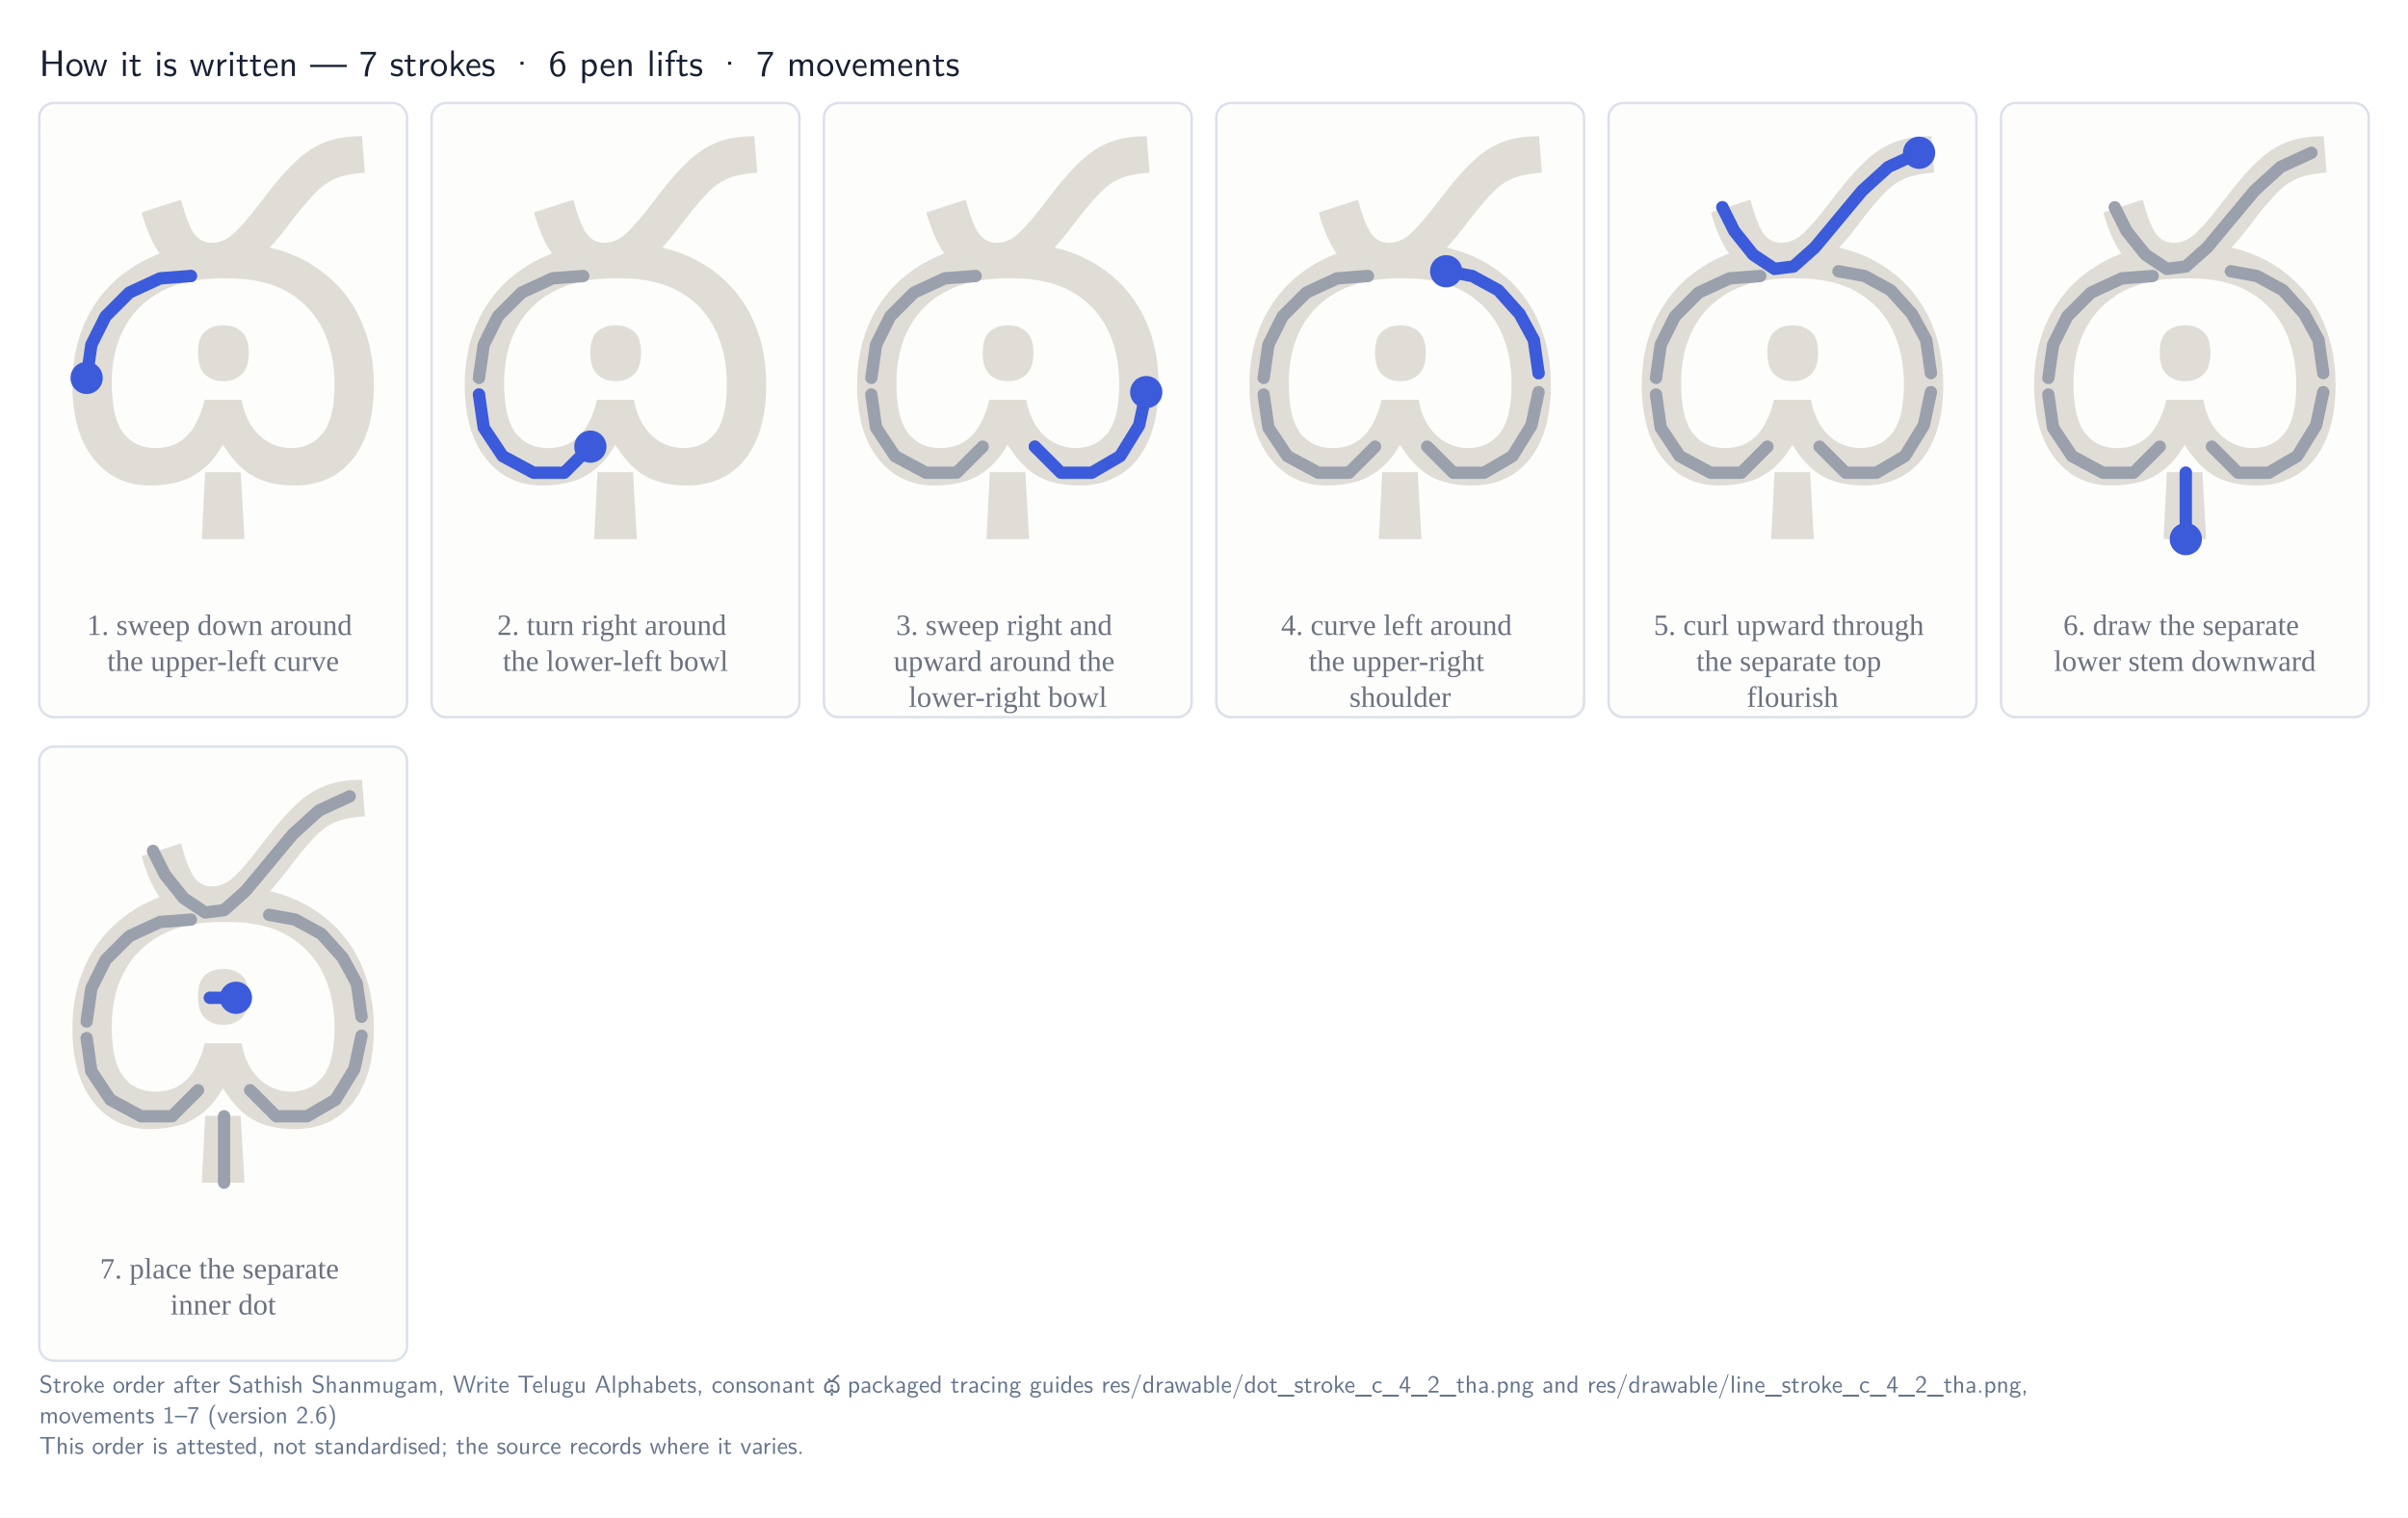
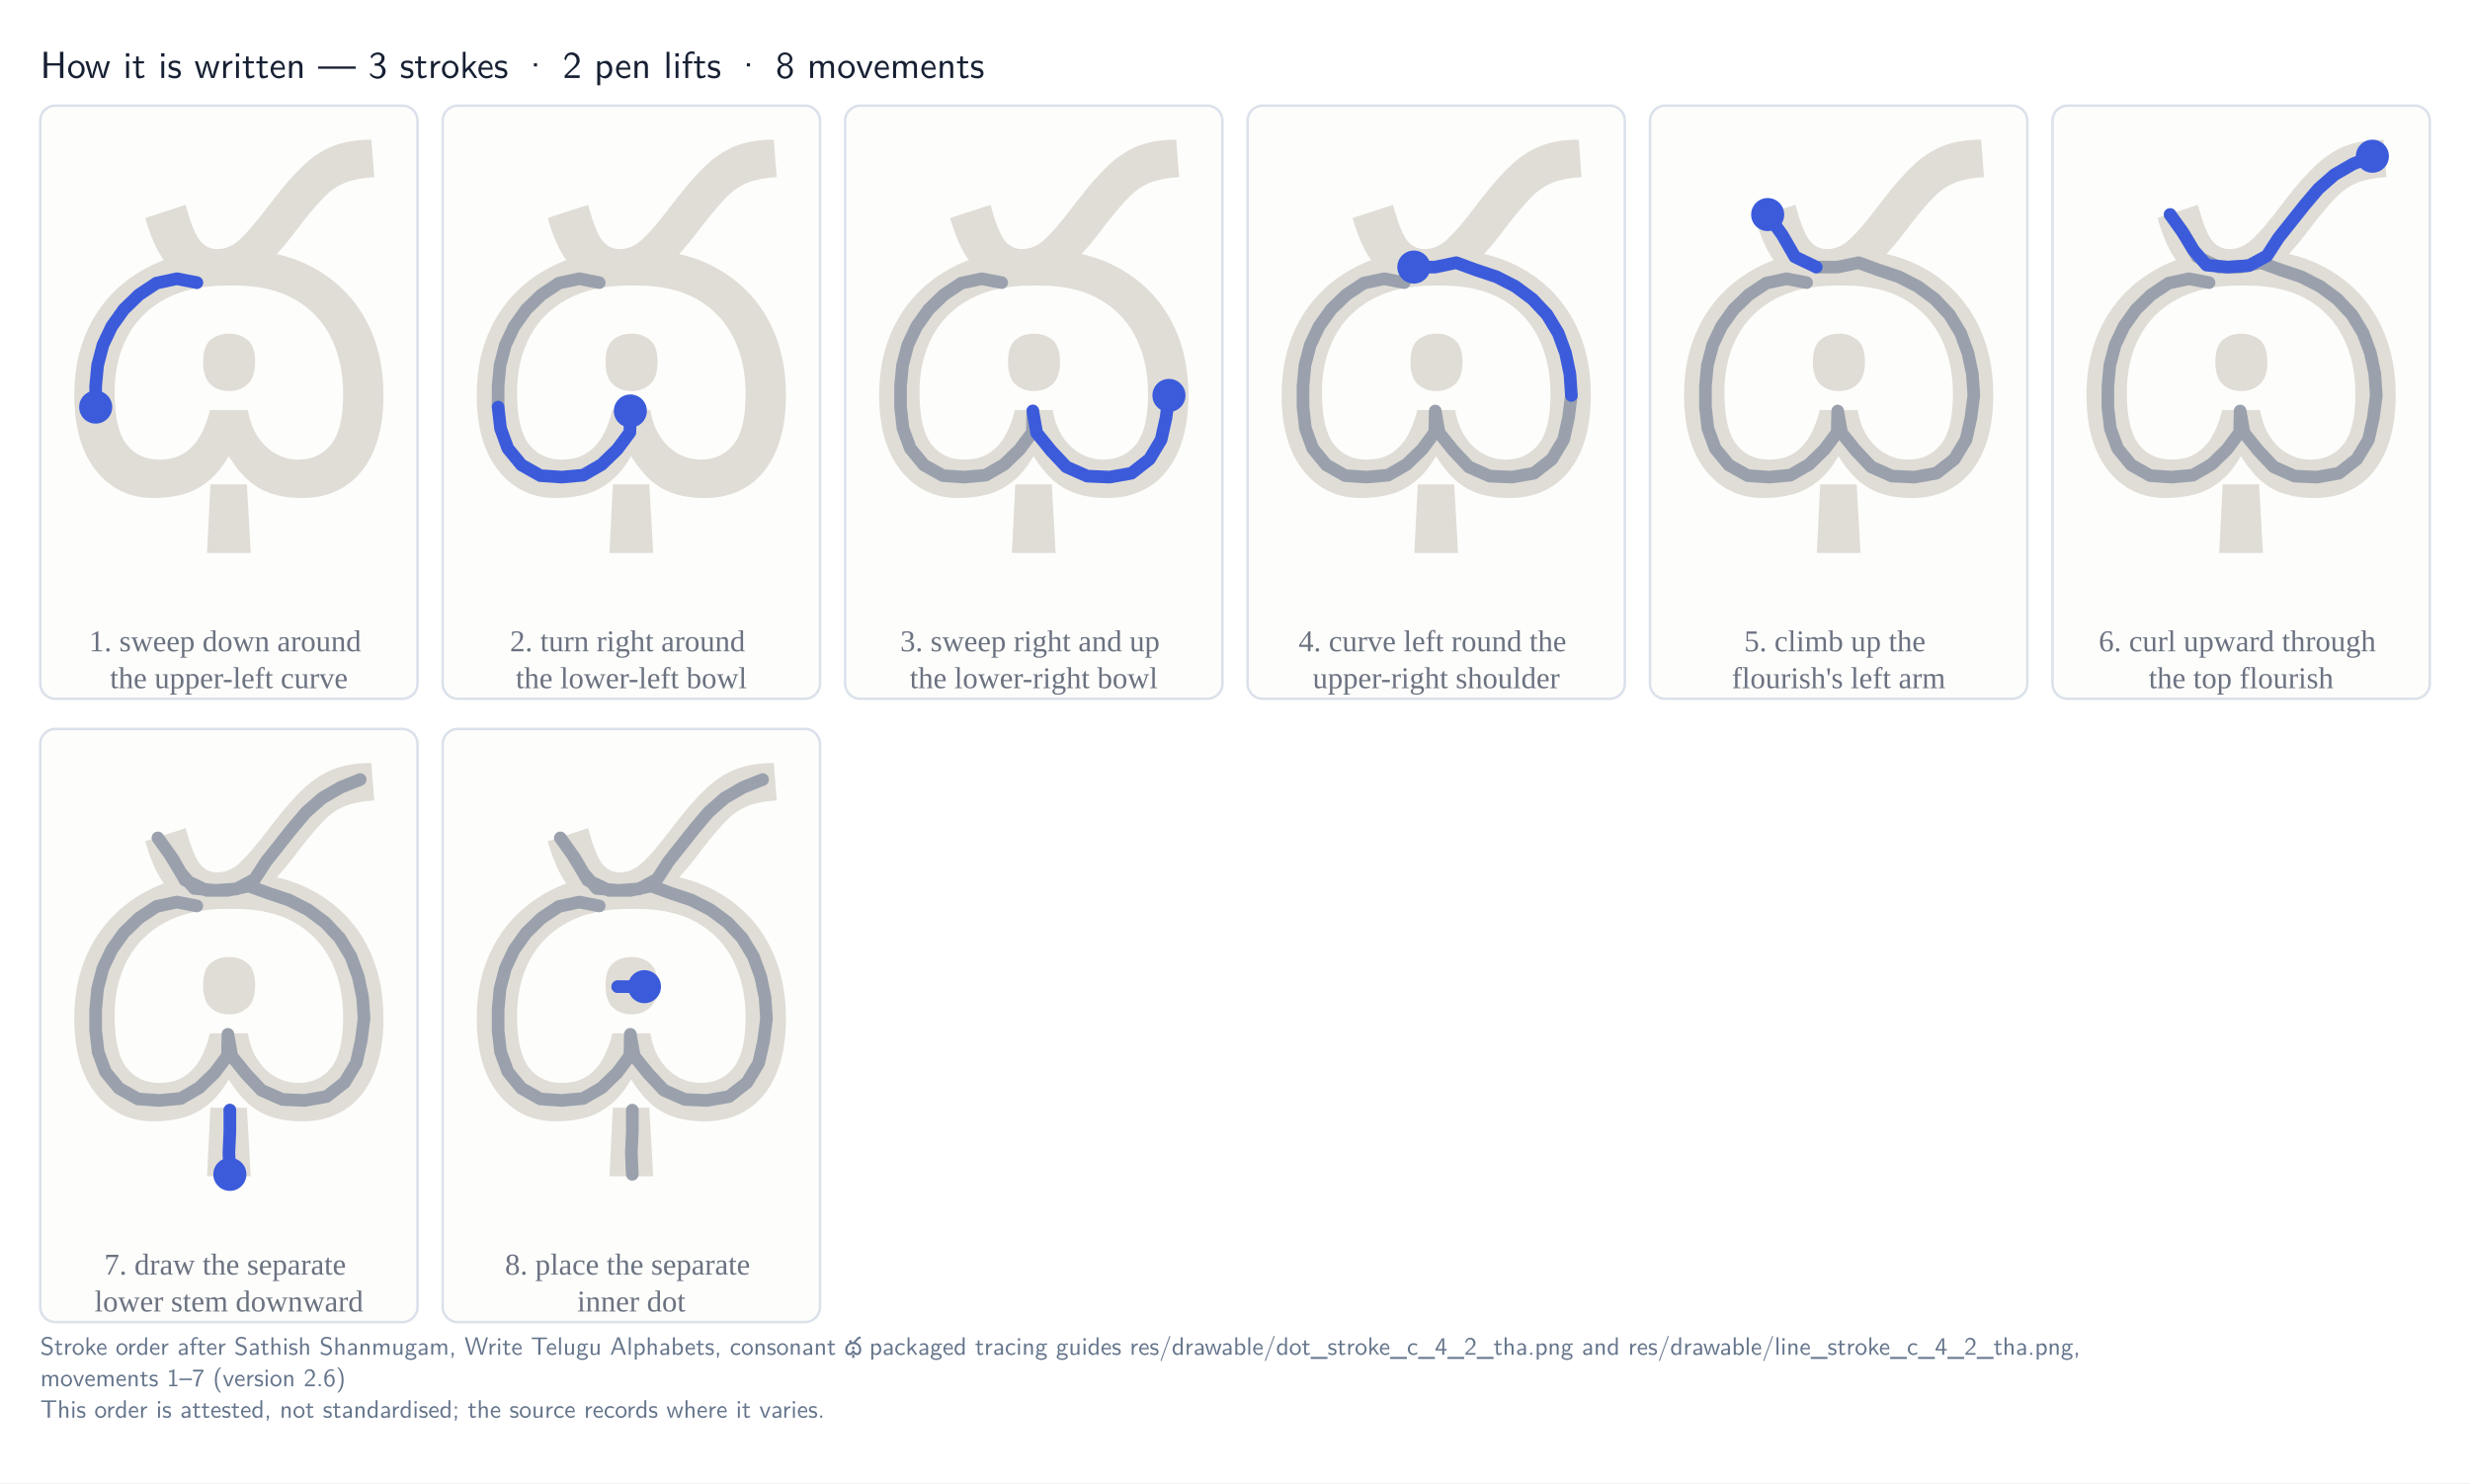
- <svg xmlns="http://www.w3.org/2000/svg" width="982" height="618.92" viewBox="0 0 982 618.92" role="img" aria-label="How to write థ: 7 strokes · 6 pen lifts · 7 movements">
-   <rect x="0" y="0" width="982" height="618.92" fill="#ffffff" />
-   <text x="16" y="31" font-family="Latin Modern Sans, sans-serif" font-size="15" fill="#172033">How it is written — 7 strokes · 6 pen lifts · 7 movements</text>
-   <rect x="16" y="42" width="150" height="250.46" rx="6" fill="#fdfdfc" stroke="#dbe1ea" stroke-width="1" />
-   <svg x="16" y="42" width="150" height="250.46" viewBox="-35 -795 776 1295.7" preserveAspectRatio="xMidYMid meet" overflow="hidden">
+ <svg xmlns="http://www.w3.org/2000/svg" width="982" height="589.62" viewBox="0 0 982 589.62" role="img" aria-label="How to write థ: 3 strokes · 2 pen lifts · 8 movements">
+   <rect x="0" y="0" width="982" height="589.62" fill="#ffffff" />
+   <text x="16" y="31" font-family="Latin Modern Sans, sans-serif" font-size="15" fill="#172033">How it is written — 3 strokes · 2 pen lifts · 8 movements</text>
+   <rect x="16" y="42" width="150" height="235.81" rx="6" fill="#fdfdfc" stroke="#dbe1ea" stroke-width="1" />
+   <svg x="16" y="42" width="150" height="235.81" viewBox="-35 -795 776 1219.9" preserveAspectRatio="xMidYMid meet" overflow="hidden">
    <g transform="scale(1,-1)">
      <path class="ductus__glyph" d="M504 -12Q467 -12 438 -2Q409 8 386.5 30.5Q364 53 343 90L362 92Q341 49 315 26.5Q289 4 260 -4Q231 -12 198 -12Q125 -12 80 44Q35 100 35 200Q35 289 74 356.5Q113 424 185 462Q257 500 357 500Q457 500 527 461.5Q597 423 634 355.5Q671 288 671 200Q671 132 650.5 84.5Q630 37 592.5 12.5Q555 -12 504 -12ZM496 67Q538 67 563 98Q588 129 588 202Q588 267 563.5 317Q539 367 489.5 396Q440 425 364 425L349 425Q274 425 222.5 397.5Q171 370 144.5 320.5Q118 271 118 205Q118 130 142.5 98.5Q167 67 210 67Q240 67 260.5 80Q281 93 294 116Q307 139 314 169L392 169Q398 135 413.5 112.5Q429 90 450.5 78.5Q472 67 496 67ZM308 -125L315 16L390 16L398 -125L308 -125ZM300 268Q300 300 315 313Q330 326 354 326Q376 326 391.5 313Q407 300 407 268Q407 236 391.5 222Q376 208 354 208Q330 208 315 222Q300 236 300 268ZM323 425Q294 425 267.5 436Q241 447 219 477.5Q197 508 181 564L264 591Q279 536 293 518Q307 500 329 500Q349 500 366.5 512.5Q384 525 416 565L447 605Q481 649 509.5 675Q538 701 570 713Q602 725 646 725L652 648Q617 646 593.5 637Q570 628 550.5 608.5Q531 589 505 556L482 526Q454 490 429 468Q404 446 378.5 435.5Q353 425 323 425Z" fill="#e0ddd6" fill-rule="nonzero" />
-       <path class="ductus__done" d="M285 430 L285 430" fill="none" stroke="#9aa1ad" stroke-width="26" stroke-linecap="round" stroke-linejoin="round" />
-       <path class="ductus__pen" d="M285 430 L220 425 L155 395 L105 345 L75 285 L65 215" fill="none" stroke="#3b5bdb" stroke-width="26" stroke-linecap="round" stroke-linejoin="round" />
-       <circle class="ductus__tip" cx="65" cy="215" r="34" fill="#3b5bdb" />
+       <path class="ductus__done" d="M287 431 L287 431" fill="none" stroke="#9aa1ad" stroke-width="26" stroke-linecap="round" stroke-linejoin="round" />
+       <path class="ductus__pen" d="M287 431 L246 439 L204 430 L168 406 L137 376 L112 341 L94 303 L83 261 L79 218 L79 175" fill="none" stroke="#3b5bdb" stroke-width="26" stroke-linecap="round" stroke-linejoin="round" />
+       <circle class="ductus__tip" cx="79" cy="175" r="34" fill="#3b5bdb" />
    </g>
    <text class="ductus__caption" x="353" y="327.2" text-anchor="middle" font-size="62.2" fill="#6b7280">
      <tspan x="353" y="327.2">1. sweep down around</tspan>
      <tspan x="353" y="403.1">the upper-left curve</tspan>
    </text>
  </svg>
-   <rect x="176" y="42" width="150" height="250.46" rx="6" fill="#fdfdfc" stroke="#dbe1ea" stroke-width="1" />
-   <svg x="176" y="42" width="150" height="250.46" viewBox="-35 -795 776 1295.7" preserveAspectRatio="xMidYMid meet" overflow="hidden">
+   <rect x="176" y="42" width="150" height="235.81" rx="6" fill="#fdfdfc" stroke="#dbe1ea" stroke-width="1" />
+   <svg x="176" y="42" width="150" height="235.81" viewBox="-35 -795 776 1219.9" preserveAspectRatio="xMidYMid meet" overflow="hidden">
    <g transform="scale(1,-1)">
      <path class="ductus__glyph" d="M504 -12Q467 -12 438 -2Q409 8 386.5 30.5Q364 53 343 90L362 92Q341 49 315 26.5Q289 4 260 -4Q231 -12 198 -12Q125 -12 80 44Q35 100 35 200Q35 289 74 356.5Q113 424 185 462Q257 500 357 500Q457 500 527 461.5Q597 423 634 355.5Q671 288 671 200Q671 132 650.5 84.5Q630 37 592.5 12.5Q555 -12 504 -12ZM496 67Q538 67 563 98Q588 129 588 202Q588 267 563.5 317Q539 367 489.5 396Q440 425 364 425L349 425Q274 425 222.5 397.5Q171 370 144.5 320.5Q118 271 118 205Q118 130 142.5 98.5Q167 67 210 67Q240 67 260.5 80Q281 93 294 116Q307 139 314 169L392 169Q398 135 413.5 112.5Q429 90 450.5 78.5Q472 67 496 67ZM308 -125L315 16L390 16L398 -125L308 -125ZM300 268Q300 300 315 313Q330 326 354 326Q376 326 391.5 313Q407 300 407 268Q407 236 391.5 222Q376 208 354 208Q330 208 315 222Q300 236 300 268ZM323 425Q294 425 267.5 436Q241 447 219 477.5Q197 508 181 564L264 591Q279 536 293 518Q307 500 329 500Q349 500 366.5 512.5Q384 525 416 565L447 605Q481 649 509.5 675Q538 701 570 713Q602 725 646 725L652 648Q617 646 593.5 637Q570 628 550.5 608.5Q531 589 505 556L482 526Q454 490 429 468Q404 446 378.5 435.5Q353 425 323 425Z" fill="#e0ddd6" fill-rule="nonzero" />
-       <path class="ductus__done" d="M285 430 L220 425 L155 395 L105 345 L75 285 L65 215" fill="none" stroke="#9aa1ad" stroke-width="26" stroke-linecap="round" stroke-linejoin="round" />
-       <path class="ductus__done" d="M65 180 L65 180" fill="none" stroke="#9aa1ad" stroke-width="26" stroke-linecap="round" stroke-linejoin="round" />
-       <path class="ductus__pen" d="M65 180 L75 110 L115 50 L180 15 L245 15 L300 70" fill="none" stroke="#3b5bdb" stroke-width="26" stroke-linecap="round" stroke-linejoin="round" />
-       <circle class="ductus__tip" cx="300" cy="70" r="34" fill="#3b5bdb" />
+       <path class="ductus__done" d="M287 431 L246 439 L204 430 L168 406 L137 376 L112 341 L94 303 L83 261 L79 218 L79 175" fill="none" stroke="#9aa1ad" stroke-width="26" stroke-linecap="round" stroke-linejoin="round" />
+       <path class="ductus__pen" d="M79 175 L79 175 L84 131 L99 90 L127 56 L166 34 L210 31 L254 35 L292 57 L324 88 L350 123 L351 167" fill="none" stroke="#3b5bdb" stroke-width="26" stroke-linecap="round" stroke-linejoin="round" />
+       <circle class="ductus__tip" cx="351" cy="167" r="34" fill="#3b5bdb" />
    </g>
    <text class="ductus__caption" x="353" y="327.2" text-anchor="middle" font-size="62.2" fill="#6b7280">
      <tspan x="353" y="327.2">2. turn right around</tspan>
      <tspan x="353" y="403.1">the lower-left bowl</tspan>
    </text>
  </svg>
-   <rect x="336" y="42" width="150" height="250.46" rx="6" fill="#fdfdfc" stroke="#dbe1ea" stroke-width="1" />
-   <svg x="336" y="42" width="150" height="250.46" viewBox="-35 -795 776 1295.7" preserveAspectRatio="xMidYMid meet" overflow="hidden">
+   <rect x="336" y="42" width="150" height="235.81" rx="6" fill="#fdfdfc" stroke="#dbe1ea" stroke-width="1" />
+   <svg x="336" y="42" width="150" height="235.81" viewBox="-35 -795 776 1219.9" preserveAspectRatio="xMidYMid meet" overflow="hidden">
    <g transform="scale(1,-1)">
      <path class="ductus__glyph" d="M504 -12Q467 -12 438 -2Q409 8 386.5 30.5Q364 53 343 90L362 92Q341 49 315 26.5Q289 4 260 -4Q231 -12 198 -12Q125 -12 80 44Q35 100 35 200Q35 289 74 356.5Q113 424 185 462Q257 500 357 500Q457 500 527 461.5Q597 423 634 355.5Q671 288 671 200Q671 132 650.5 84.5Q630 37 592.5 12.5Q555 -12 504 -12ZM496 67Q538 67 563 98Q588 129 588 202Q588 267 563.5 317Q539 367 489.5 396Q440 425 364 425L349 425Q274 425 222.5 397.5Q171 370 144.5 320.5Q118 271 118 205Q118 130 142.5 98.5Q167 67 210 67Q240 67 260.5 80Q281 93 294 116Q307 139 314 169L392 169Q398 135 413.5 112.5Q429 90 450.5 78.5Q472 67 496 67ZM308 -125L315 16L390 16L398 -125L308 -125ZM300 268Q300 300 315 313Q330 326 354 326Q376 326 391.5 313Q407 300 407 268Q407 236 391.5 222Q376 208 354 208Q330 208 315 222Q300 236 300 268ZM323 425Q294 425 267.5 436Q241 447 219 477.5Q197 508 181 564L264 591Q279 536 293 518Q307 500 329 500Q349 500 366.5 512.5Q384 525 416 565L447 605Q481 649 509.5 675Q538 701 570 713Q602 725 646 725L652 648Q617 646 593.5 637Q570 628 550.5 608.5Q531 589 505 556L482 526Q454 490 429 468Q404 446 378.5 435.5Q353 425 323 425Z" fill="#e0ddd6" fill-rule="nonzero" />
-       <path class="ductus__done" d="M285 430 L220 425 L155 395 L105 345 L75 285 L65 215" fill="none" stroke="#9aa1ad" stroke-width="26" stroke-linecap="round" stroke-linejoin="round" />
-       <path class="ductus__done" d="M65 180 L75 110 L115 50 L180 15 L245 15 L300 70" fill="none" stroke="#9aa1ad" stroke-width="26" stroke-linecap="round" stroke-linejoin="round" />
-       <path class="ductus__done" d="M410 70 L410 70" fill="none" stroke="#9aa1ad" stroke-width="26" stroke-linecap="round" stroke-linejoin="round" />
-       <path class="ductus__pen" d="M410 70 L465 15 L530 15 L590 50 L630 115 L645 185" fill="none" stroke="#3b5bdb" stroke-width="26" stroke-linecap="round" stroke-linejoin="round" />
-       <circle class="ductus__tip" cx="645" cy="185" r="34" fill="#3b5bdb" />
+       <path class="ductus__done" d="M287 431 L246 439 L204 430 L168 406 L137 376 L112 341 L94 303 L83 261 L79 218 L79 175 L84 131 L99 90 L127 56 L166 34 L210 31 L254 35 L292 57 L324 88 L350 123 L351 167 L351 167" fill="none" stroke="#9aa1ad" stroke-width="26" stroke-linecap="round" stroke-linejoin="round" />
+       <path class="ductus__pen" d="M351 167 L359 122 L388 86 L420 52 L463 33 L509 31 L554 39 L591 68 L615 108 L625 153 L631 199" fill="none" stroke="#3b5bdb" stroke-width="26" stroke-linecap="round" stroke-linejoin="round" />
+       <circle class="ductus__tip" cx="631" cy="199" r="34" fill="#3b5bdb" />
    </g>
    <text class="ductus__caption" x="353" y="327.2" text-anchor="middle" font-size="62.2" fill="#6b7280">
-       <tspan x="353" y="327.2">3. sweep right and</tspan>
-       <tspan x="353" y="403.1">upward around the</tspan>
-       <tspan x="353" y="479">lower-right bowl</tspan>
+       <tspan x="353" y="327.2">3. sweep right and up</tspan>
+       <tspan x="353" y="403.1">the lower-right bowl</tspan>
    </text>
  </svg>
-   <rect x="496" y="42" width="150" height="250.46" rx="6" fill="#fdfdfc" stroke="#dbe1ea" stroke-width="1" />
-   <svg x="496" y="42" width="150" height="250.46" viewBox="-35 -795 776 1295.7" preserveAspectRatio="xMidYMid meet" overflow="hidden">
+   <rect x="496" y="42" width="150" height="235.81" rx="6" fill="#fdfdfc" stroke="#dbe1ea" stroke-width="1" />
+   <svg x="496" y="42" width="150" height="235.81" viewBox="-35 -795 776 1219.9" preserveAspectRatio="xMidYMid meet" overflow="hidden">
    <g transform="scale(1,-1)">
      <path class="ductus__glyph" d="M504 -12Q467 -12 438 -2Q409 8 386.5 30.5Q364 53 343 90L362 92Q341 49 315 26.5Q289 4 260 -4Q231 -12 198 -12Q125 -12 80 44Q35 100 35 200Q35 289 74 356.5Q113 424 185 462Q257 500 357 500Q457 500 527 461.5Q597 423 634 355.5Q671 288 671 200Q671 132 650.5 84.5Q630 37 592.5 12.5Q555 -12 504 -12ZM496 67Q538 67 563 98Q588 129 588 202Q588 267 563.5 317Q539 367 489.5 396Q440 425 364 425L349 425Q274 425 222.5 397.5Q171 370 144.5 320.5Q118 271 118 205Q118 130 142.5 98.5Q167 67 210 67Q240 67 260.5 80Q281 93 294 116Q307 139 314 169L392 169Q398 135 413.5 112.5Q429 90 450.5 78.5Q472 67 496 67ZM308 -125L315 16L390 16L398 -125L308 -125ZM300 268Q300 300 315 313Q330 326 354 326Q376 326 391.5 313Q407 300 407 268Q407 236 391.5 222Q376 208 354 208Q330 208 315 222Q300 236 300 268ZM323 425Q294 425 267.5 436Q241 447 219 477.5Q197 508 181 564L264 591Q279 536 293 518Q307 500 329 500Q349 500 366.5 512.5Q384 525 416 565L447 605Q481 649 509.5 675Q538 701 570 713Q602 725 646 725L652 648Q617 646 593.5 637Q570 628 550.5 608.5Q531 589 505 556L482 526Q454 490 429 468Q404 446 378.5 435.5Q353 425 323 425Z" fill="#e0ddd6" fill-rule="nonzero" />
-       <path class="ductus__done" d="M285 430 L220 425 L155 395 L105 345 L75 285 L65 215" fill="none" stroke="#9aa1ad" stroke-width="26" stroke-linecap="round" stroke-linejoin="round" />
-       <path class="ductus__done" d="M65 180 L75 110 L115 50 L180 15 L245 15 L300 70" fill="none" stroke="#9aa1ad" stroke-width="26" stroke-linecap="round" stroke-linejoin="round" />
-       <path class="ductus__done" d="M410 70 L465 15 L530 15 L590 50 L630 115 L645 185" fill="none" stroke="#9aa1ad" stroke-width="26" stroke-linecap="round" stroke-linejoin="round" />
-       <path class="ductus__done" d="M645 225 L645 225" fill="none" stroke="#9aa1ad" stroke-width="26" stroke-linecap="round" stroke-linejoin="round" />
-       <path class="ductus__pen" d="M645 225 L635 295 L605 350 L560 400 L505 430 L450 440" fill="none" stroke="#3b5bdb" stroke-width="26" stroke-linecap="round" stroke-linejoin="round" />
-       <circle class="ductus__tip" cx="450" cy="440" r="34" fill="#3b5bdb" />
+       <path class="ductus__done" d="M287 431 L246 439 L204 430 L168 406 L137 376 L112 341 L94 303 L83 261 L79 218 L79 175 L84 131 L99 90 L127 56 L166 34 L210 31 L254 35 L292 57 L324 88 L350 123 L351 167 L359 122 L388 86 L420 52 L463 33 L509 31 L554 39 L591 68 L615 108 L625 153 L631 199 L631 199" fill="none" stroke="#9aa1ad" stroke-width="26" stroke-linecap="round" stroke-linejoin="round" />
+       <path class="ductus__pen" d="M631 199 L628 243 L619 286 L604 327 L581 365 L551 397 L516 423 L477 443 L435 457 L394 472 L351 463 L307 463" fill="none" stroke="#3b5bdb" stroke-width="26" stroke-linecap="round" stroke-linejoin="round" />
+       <circle class="ductus__tip" cx="307" cy="463" r="34" fill="#3b5bdb" />
    </g>
    <text class="ductus__caption" x="353" y="327.2" text-anchor="middle" font-size="62.2" fill="#6b7280">
-       <tspan x="353" y="327.2">4. curve left around</tspan>
-       <tspan x="353" y="403.1">the upper-right</tspan>
-       <tspan x="353" y="479">shoulder</tspan>
+       <tspan x="353" y="327.2">4. curve left round the</tspan>
+       <tspan x="353" y="403.1">upper-right shoulder</tspan>
    </text>
  </svg>
-   <rect x="656" y="42" width="150" height="250.46" rx="6" fill="#fdfdfc" stroke="#dbe1ea" stroke-width="1" />
-   <svg x="656" y="42" width="150" height="250.46" viewBox="-35 -795 776 1295.7" preserveAspectRatio="xMidYMid meet" overflow="hidden">
+   <rect x="656" y="42" width="150" height="235.81" rx="6" fill="#fdfdfc" stroke="#dbe1ea" stroke-width="1" />
+   <svg x="656" y="42" width="150" height="235.81" viewBox="-35 -795 776 1219.9" preserveAspectRatio="xMidYMid meet" overflow="hidden">
    <g transform="scale(1,-1)">
      <path class="ductus__glyph" d="M504 -12Q467 -12 438 -2Q409 8 386.5 30.5Q364 53 343 90L362 92Q341 49 315 26.5Q289 4 260 -4Q231 -12 198 -12Q125 -12 80 44Q35 100 35 200Q35 289 74 356.5Q113 424 185 462Q257 500 357 500Q457 500 527 461.5Q597 423 634 355.5Q671 288 671 200Q671 132 650.5 84.5Q630 37 592.5 12.5Q555 -12 504 -12ZM496 67Q538 67 563 98Q588 129 588 202Q588 267 563.5 317Q539 367 489.5 396Q440 425 364 425L349 425Q274 425 222.5 397.5Q171 370 144.5 320.5Q118 271 118 205Q118 130 142.5 98.5Q167 67 210 67Q240 67 260.5 80Q281 93 294 116Q307 139 314 169L392 169Q398 135 413.5 112.5Q429 90 450.5 78.5Q472 67 496 67ZM308 -125L315 16L390 16L398 -125L308 -125ZM300 268Q300 300 315 313Q330 326 354 326Q376 326 391.5 313Q407 300 407 268Q407 236 391.5 222Q376 208 354 208Q330 208 315 222Q300 236 300 268ZM323 425Q294 425 267.5 436Q241 447 219 477.5Q197 508 181 564L264 591Q279 536 293 518Q307 500 329 500Q349 500 366.5 512.5Q384 525 416 565L447 605Q481 649 509.5 675Q538 701 570 713Q602 725 646 725L652 648Q617 646 593.5 637Q570 628 550.5 608.5Q531 589 505 556L482 526Q454 490 429 468Q404 446 378.5 435.5Q353 425 323 425Z" fill="#e0ddd6" fill-rule="nonzero" />
-       <path class="ductus__done" d="M285 430 L220 425 L155 395 L105 345 L75 285 L65 215" fill="none" stroke="#9aa1ad" stroke-width="26" stroke-linecap="round" stroke-linejoin="round" />
-       <path class="ductus__done" d="M65 180 L75 110 L115 50 L180 15 L245 15 L300 70" fill="none" stroke="#9aa1ad" stroke-width="26" stroke-linecap="round" stroke-linejoin="round" />
-       <path class="ductus__done" d="M410 70 L465 15 L530 15 L590 50 L630 115 L645 185" fill="none" stroke="#9aa1ad" stroke-width="26" stroke-linecap="round" stroke-linejoin="round" />
-       <path class="ductus__done" d="M645 225 L635 295 L605 350 L560 400 L505 430 L450 440" fill="none" stroke="#9aa1ad" stroke-width="26" stroke-linecap="round" stroke-linejoin="round" />
-       <path class="ductus__done" d="M205 575 L205 575" fill="none" stroke="#9aa1ad" stroke-width="26" stroke-linecap="round" stroke-linejoin="round" />
-       <path class="ductus__pen" d="M205 575 L230 525 L270 475 L315 445 L355 450 L400 490 L450 550 L500 610 L555 660 L620 690" fill="none" stroke="#3b5bdb" stroke-width="26" stroke-linecap="round" stroke-linejoin="round" />
-       <circle class="ductus__tip" cx="620" cy="690" r="34" fill="#3b5bdb" />
+       <path class="ductus__done" d="M287 431 L246 439 L204 430 L168 406 L137 376 L112 341 L94 303 L83 261 L79 218 L79 175 L84 131 L99 90 L127 56 L166 34 L210 31 L254 35 L292 57 L324 88 L350 123 L351 167 L359 122 L388 86 L420 52 L463 33 L509 31 L554 39 L591 68 L615 108 L625 153 L631 199 L628 243 L619 286 L604 327 L581 365 L551 397 L516 423 L477 443 L435 457 L394 472 L351 463 L307 463 L307 463" fill="none" stroke="#9aa1ad" stroke-width="26" stroke-linecap="round" stroke-linejoin="round" />
+       <path class="ductus__pen" d="M307 463 L263 484 L237 529 L207 571" fill="none" stroke="#3b5bdb" stroke-width="26" stroke-linecap="round" stroke-linejoin="round" />
+       <circle class="ductus__tip" cx="207" cy="571" r="34" fill="#3b5bdb" />
    </g>
    <text class="ductus__caption" x="353" y="327.2" text-anchor="middle" font-size="62.2" fill="#6b7280">
-       <tspan x="353" y="327.2">5. curl upward through</tspan>
-       <tspan x="353" y="403.1">the separate top</tspan>
-       <tspan x="353" y="479">flourish</tspan>
+       <tspan x="353" y="327.2">5. climb up the</tspan>
+       <tspan x="353" y="403.1">flourish's left arm</tspan>
    </text>
  </svg>
-   <rect x="816" y="42" width="150" height="250.46" rx="6" fill="#fdfdfc" stroke="#dbe1ea" stroke-width="1" />
-   <svg x="816" y="42" width="150" height="250.46" viewBox="-35 -795 776 1295.7" preserveAspectRatio="xMidYMid meet" overflow="hidden">
+   <rect x="816" y="42" width="150" height="235.81" rx="6" fill="#fdfdfc" stroke="#dbe1ea" stroke-width="1" />
+   <svg x="816" y="42" width="150" height="235.81" viewBox="-35 -795 776 1219.9" preserveAspectRatio="xMidYMid meet" overflow="hidden">
    <g transform="scale(1,-1)">
      <path class="ductus__glyph" d="M504 -12Q467 -12 438 -2Q409 8 386.5 30.5Q364 53 343 90L362 92Q341 49 315 26.5Q289 4 260 -4Q231 -12 198 -12Q125 -12 80 44Q35 100 35 200Q35 289 74 356.5Q113 424 185 462Q257 500 357 500Q457 500 527 461.5Q597 423 634 355.5Q671 288 671 200Q671 132 650.5 84.5Q630 37 592.5 12.5Q555 -12 504 -12ZM496 67Q538 67 563 98Q588 129 588 202Q588 267 563.5 317Q539 367 489.5 396Q440 425 364 425L349 425Q274 425 222.5 397.5Q171 370 144.5 320.5Q118 271 118 205Q118 130 142.5 98.5Q167 67 210 67Q240 67 260.5 80Q281 93 294 116Q307 139 314 169L392 169Q398 135 413.5 112.5Q429 90 450.5 78.5Q472 67 496 67ZM308 -125L315 16L390 16L398 -125L308 -125ZM300 268Q300 300 315 313Q330 326 354 326Q376 326 391.5 313Q407 300 407 268Q407 236 391.5 222Q376 208 354 208Q330 208 315 222Q300 236 300 268ZM323 425Q294 425 267.5 436Q241 447 219 477.5Q197 508 181 564L264 591Q279 536 293 518Q307 500 329 500Q349 500 366.5 512.5Q384 525 416 565L447 605Q481 649 509.5 675Q538 701 570 713Q602 725 646 725L652 648Q617 646 593.5 637Q570 628 550.5 608.5Q531 589 505 556L482 526Q454 490 429 468Q404 446 378.5 435.5Q353 425 323 425Z" fill="#e0ddd6" fill-rule="nonzero" />
-       <path class="ductus__done" d="M285 430 L220 425 L155 395 L105 345 L75 285 L65 215" fill="none" stroke="#9aa1ad" stroke-width="26" stroke-linecap="round" stroke-linejoin="round" />
-       <path class="ductus__done" d="M65 180 L75 110 L115 50 L180 15 L245 15 L300 70" fill="none" stroke="#9aa1ad" stroke-width="26" stroke-linecap="round" stroke-linejoin="round" />
-       <path class="ductus__done" d="M410 70 L465 15 L530 15 L590 50 L630 115 L645 185" fill="none" stroke="#9aa1ad" stroke-width="26" stroke-linecap="round" stroke-linejoin="round" />
-       <path class="ductus__done" d="M645 225 L635 295 L605 350 L560 400 L505 430 L450 440" fill="none" stroke="#9aa1ad" stroke-width="26" stroke-linecap="round" stroke-linejoin="round" />
-       <path class="ductus__done" d="M205 575 L230 525 L270 475 L315 445 L355 450 L400 490 L450 550 L500 610 L555 660 L620 690" fill="none" stroke="#9aa1ad" stroke-width="26" stroke-linecap="round" stroke-linejoin="round" />
-       <path class="ductus__done" d="M355 15 L355 15" fill="none" stroke="#9aa1ad" stroke-width="26" stroke-linecap="round" stroke-linejoin="round" />
-       <path class="ductus__pen" d="M355 15 L355 -40 L355 -90 L355 -125" fill="none" stroke="#3b5bdb" stroke-width="26" stroke-linecap="round" stroke-linejoin="round" />
-       <circle class="ductus__tip" cx="355" cy="-125" r="34" fill="#3b5bdb" />
+       <path class="ductus__done" d="M287 431 L246 439 L204 430 L168 406 L137 376 L112 341 L94 303 L83 261 L79 218 L79 175 L84 131 L99 90 L127 56 L166 34 L210 31 L254 35 L292 57 L324 88 L350 123 L351 167 L359 122 L388 86 L420 52 L463 33 L509 31 L554 39 L591 68 L615 108 L625 153 L631 199 L628 243 L619 286 L604 327 L581 365 L551 397 L516 423 L477 443 L435 457 L394 472 L351 463 L307 463 L263 484 L237 529 L207 571 L207 571" fill="none" stroke="#9aa1ad" stroke-width="26" stroke-linecap="round" stroke-linejoin="round" />
+       <path class="ductus__pen" d="M207 571 L232 536 L255 498 L282 467 L326 463 L369 466 L406 486 L430 523 L457 557 L484 591 L512 624 L545 653 L583 675 L623 691" fill="none" stroke="#3b5bdb" stroke-width="26" stroke-linecap="round" stroke-linejoin="round" />
+       <circle class="ductus__tip" cx="623" cy="691" r="34" fill="#3b5bdb" />
    </g>
    <text class="ductus__caption" x="353" y="327.2" text-anchor="middle" font-size="62.2" fill="#6b7280">
-       <tspan x="353" y="327.2">6. draw the separate</tspan>
+       <tspan x="353" y="327.2">6. curl upward through</tspan>
+       <tspan x="353" y="403.1">the top flourish</tspan>
+     </text>
+   </svg>
+   <rect x="16" y="289.81" width="150" height="235.81" rx="6" fill="#fdfdfc" stroke="#dbe1ea" stroke-width="1" />
+   <svg x="16" y="289.81" width="150" height="235.81" viewBox="-35 -795 776 1219.9" preserveAspectRatio="xMidYMid meet" overflow="hidden">
+     <g transform="scale(1,-1)">
+       <path class="ductus__glyph" d="M504 -12Q467 -12 438 -2Q409 8 386.5 30.5Q364 53 343 90L362 92Q341 49 315 26.5Q289 4 260 -4Q231 -12 198 -12Q125 -12 80 44Q35 100 35 200Q35 289 74 356.5Q113 424 185 462Q257 500 357 500Q457 500 527 461.5Q597 423 634 355.5Q671 288 671 200Q671 132 650.5 84.5Q630 37 592.5 12.5Q555 -12 504 -12ZM496 67Q538 67 563 98Q588 129 588 202Q588 267 563.5 317Q539 367 489.5 396Q440 425 364 425L349 425Q274 425 222.5 397.5Q171 370 144.5 320.5Q118 271 118 205Q118 130 142.5 98.5Q167 67 210 67Q240 67 260.5 80Q281 93 294 116Q307 139 314 169L392 169Q398 135 413.5 112.5Q429 90 450.5 78.5Q472 67 496 67ZM308 -125L315 16L390 16L398 -125L308 -125ZM300 268Q300 300 315 313Q330 326 354 326Q376 326 391.5 313Q407 300 407 268Q407 236 391.5 222Q376 208 354 208Q330 208 315 222Q300 236 300 268ZM323 425Q294 425 267.5 436Q241 447 219 477.5Q197 508 181 564L264 591Q279 536 293 518Q307 500 329 500Q349 500 366.5 512.5Q384 525 416 565L447 605Q481 649 509.5 675Q538 701 570 713Q602 725 646 725L652 648Q617 646 593.5 637Q570 628 550.5 608.5Q531 589 505 556L482 526Q454 490 429 468Q404 446 378.5 435.5Q353 425 323 425Z" fill="#e0ddd6" fill-rule="nonzero" />
+       <path class="ductus__done" d="M287 431 L246 439 L204 430 L168 406 L137 376 L112 341 L94 303 L83 261 L79 218 L79 175 L84 131 L99 90 L127 56 L166 34 L210 31 L254 35 L292 57 L324 88 L350 123 L351 167 L359 122 L388 86 L420 52 L463 33 L509 31 L554 39 L591 68 L615 108 L625 153 L631 199 L628 243 L619 286 L604 327 L581 365 L551 397 L516 423 L477 443 L435 457 L394 472 L351 463 L307 463 L263 484 L237 529 L207 571 L232 536 L255 498 L282 467 L326 463 L369 466 L406 486 L430 523 L457 557 L484 591 L512 624 L545 653 L583 675 L623 691" fill="none" stroke="#9aa1ad" stroke-width="26" stroke-linecap="round" stroke-linejoin="round" />
+       <path class="ductus__done" d="M355 11 L355 11" fill="none" stroke="#9aa1ad" stroke-width="26" stroke-linecap="round" stroke-linejoin="round" />
+       <path class="ductus__pen" d="M355 11 L355 -33 L353 -77 L355 -121" fill="none" stroke="#3b5bdb" stroke-width="26" stroke-linecap="round" stroke-linejoin="round" />
+       <circle class="ductus__tip" cx="355" cy="-121" r="34" fill="#3b5bdb" />
+     </g>
+     <text class="ductus__caption" x="353" y="327.2" text-anchor="middle" font-size="62.2" fill="#6b7280">
+       <tspan x="353" y="327.2">7. draw the separate</tspan>
      <tspan x="353" y="403.1">lower stem downward</tspan>
    </text>
  </svg>
-   <rect x="16" y="304.46" width="150" height="250.46" rx="6" fill="#fdfdfc" stroke="#dbe1ea" stroke-width="1" />
-   <svg x="16" y="304.46" width="150" height="250.46" viewBox="-35 -795 776 1295.7" preserveAspectRatio="xMidYMid meet" overflow="hidden">
+   <rect x="176" y="289.81" width="150" height="235.81" rx="6" fill="#fdfdfc" stroke="#dbe1ea" stroke-width="1" />
+   <svg x="176" y="289.81" width="150" height="235.81" viewBox="-35 -795 776 1219.9" preserveAspectRatio="xMidYMid meet" overflow="hidden">
    <g transform="scale(1,-1)">
      <path class="ductus__glyph" d="M504 -12Q467 -12 438 -2Q409 8 386.5 30.5Q364 53 343 90L362 92Q341 49 315 26.5Q289 4 260 -4Q231 -12 198 -12Q125 -12 80 44Q35 100 35 200Q35 289 74 356.5Q113 424 185 462Q257 500 357 500Q457 500 527 461.5Q597 423 634 355.5Q671 288 671 200Q671 132 650.5 84.5Q630 37 592.5 12.5Q555 -12 504 -12ZM496 67Q538 67 563 98Q588 129 588 202Q588 267 563.5 317Q539 367 489.5 396Q440 425 364 425L349 425Q274 425 222.5 397.5Q171 370 144.5 320.5Q118 271 118 205Q118 130 142.5 98.5Q167 67 210 67Q240 67 260.5 80Q281 93 294 116Q307 139 314 169L392 169Q398 135 413.5 112.5Q429 90 450.5 78.5Q472 67 496 67ZM308 -125L315 16L390 16L398 -125L308 -125ZM300 268Q300 300 315 313Q330 326 354 326Q376 326 391.5 313Q407 300 407 268Q407 236 391.5 222Q376 208 354 208Q330 208 315 222Q300 236 300 268ZM323 425Q294 425 267.5 436Q241 447 219 477.5Q197 508 181 564L264 591Q279 536 293 518Q307 500 329 500Q349 500 366.5 512.5Q384 525 416 565L447 605Q481 649 509.5 675Q538 701 570 713Q602 725 646 725L652 648Q617 646 593.5 637Q570 628 550.5 608.5Q531 589 505 556L482 526Q454 490 429 468Q404 446 378.5 435.5Q353 425 323 425Z" fill="#e0ddd6" fill-rule="nonzero" />
-       <path class="ductus__done" d="M285 430 L220 425 L155 395 L105 345 L75 285 L65 215" fill="none" stroke="#9aa1ad" stroke-width="26" stroke-linecap="round" stroke-linejoin="round" />
-       <path class="ductus__done" d="M65 180 L75 110 L115 50 L180 15 L245 15 L300 70" fill="none" stroke="#9aa1ad" stroke-width="26" stroke-linecap="round" stroke-linejoin="round" />
-       <path class="ductus__done" d="M410 70 L465 15 L530 15 L590 50 L630 115 L645 185" fill="none" stroke="#9aa1ad" stroke-width="26" stroke-linecap="round" stroke-linejoin="round" />
-       <path class="ductus__done" d="M645 225 L635 295 L605 350 L560 400 L505 430 L450 440" fill="none" stroke="#9aa1ad" stroke-width="26" stroke-linecap="round" stroke-linejoin="round" />
-       <path class="ductus__done" d="M205 575 L230 525 L270 475 L315 445 L355 450 L400 490 L450 550 L500 610 L555 660 L620 690" fill="none" stroke="#9aa1ad" stroke-width="26" stroke-linecap="round" stroke-linejoin="round" />
-       <path class="ductus__done" d="M355 15 L355 -40 L355 -90 L355 -125" fill="none" stroke="#9aa1ad" stroke-width="26" stroke-linecap="round" stroke-linejoin="round" />
+       <path class="ductus__done" d="M287 431 L246 439 L204 430 L168 406 L137 376 L112 341 L94 303 L83 261 L79 218 L79 175 L84 131 L99 90 L127 56 L166 34 L210 31 L254 35 L292 57 L324 88 L350 123 L351 167 L359 122 L388 86 L420 52 L463 33 L509 31 L554 39 L591 68 L615 108 L625 153 L631 199 L628 243 L619 286 L604 327 L581 365 L551 397 L516 423 L477 443 L435 457 L394 472 L351 463 L307 463 L263 484 L237 529 L207 571 L232 536 L255 498 L282 467 L326 463 L369 466 L406 486 L430 523 L457 557 L484 591 L512 624 L545 653 L583 675 L623 691" fill="none" stroke="#9aa1ad" stroke-width="26" stroke-linecap="round" stroke-linejoin="round" />
+       <path class="ductus__done" d="M355 11 L355 -33 L353 -77 L355 -121" fill="none" stroke="#9aa1ad" stroke-width="26" stroke-linecap="round" stroke-linejoin="round" />
      <path class="ductus__done" d="M325 265 L325 265" fill="none" stroke="#9aa1ad" stroke-width="26" stroke-linecap="round" stroke-linejoin="round" />
      <path class="ductus__pen" d="M325 265 L380 265" fill="none" stroke="#3b5bdb" stroke-width="26" stroke-linecap="round" stroke-linejoin="round" />
      <circle class="ductus__tip" cx="380" cy="265" r="34" fill="#3b5bdb" />
    </g>
    <text class="ductus__caption" x="353" y="327.2" text-anchor="middle" font-size="62.2" fill="#6b7280">
-       <tspan x="353" y="327.2">7. place the separate</tspan>
+       <tspan x="353" y="327.2">8. place the separate</tspan>
      <tspan x="353" y="403.1">inner dot</tspan>
    </text>
  </svg>
-   <text x="16" y="567.92" font-family="Latin Modern Sans, sans-serif" font-size="10" fill="#64748b">Stroke order after Sathish Shanmugam, Write Telugu Alphabets, consonant థ packaged tracing guides res/drawable/dot_stroke_c_4_2_tha.png and res/drawable/line_stroke_c_4_2_tha.png,</text>
-   <text x="16" y="580.42" font-family="Latin Modern Sans, sans-serif" font-size="10" fill="#64748b">movements 1–7 (version 2.6)</text>
-   <text x="16" y="592.92" font-family="Latin Modern Sans, sans-serif" font-size="10" fill="#64748b">This order is attested, not standardised; the source records where it varies.</text>
+   <text x="16" y="538.62" font-family="Latin Modern Sans, sans-serif" font-size="10" fill="#64748b">Stroke order after Sathish Shanmugam, Write Telugu Alphabets, consonant థ packaged tracing guides res/drawable/dot_stroke_c_4_2_tha.png and res/drawable/line_stroke_c_4_2_tha.png,</text>
+   <text x="16" y="551.12" font-family="Latin Modern Sans, sans-serif" font-size="10" fill="#64748b">movements 1–7 (version 2.6)</text>
+   <text x="16" y="563.62" font-family="Latin Modern Sans, sans-serif" font-size="10" fill="#64748b">This order is attested, not standardised; the source records where it varies.</text>
</svg>
